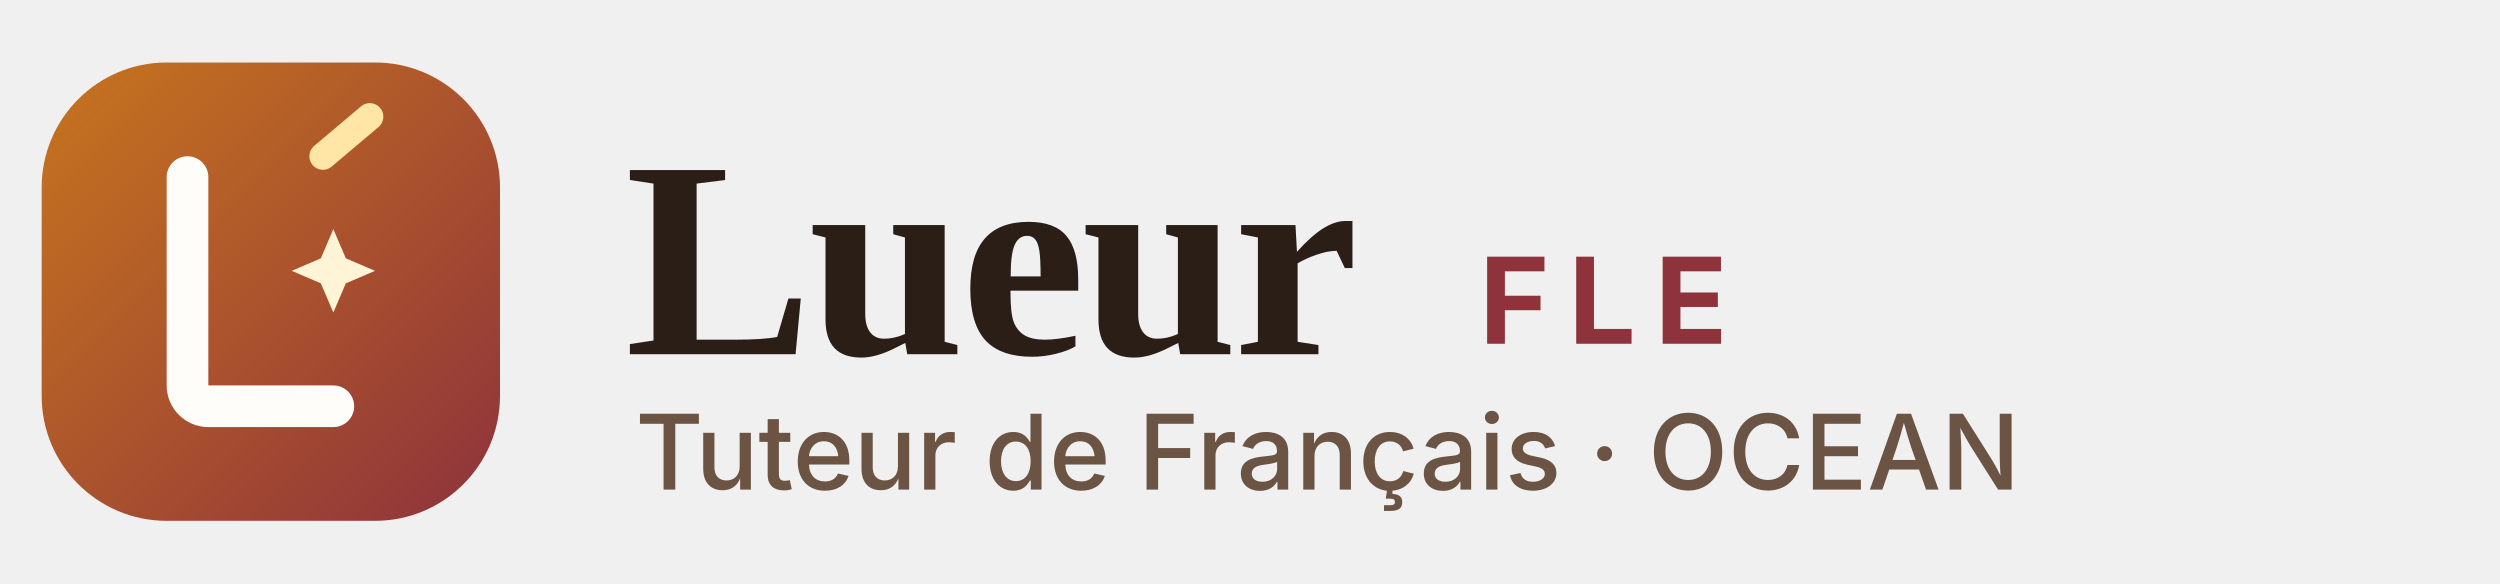
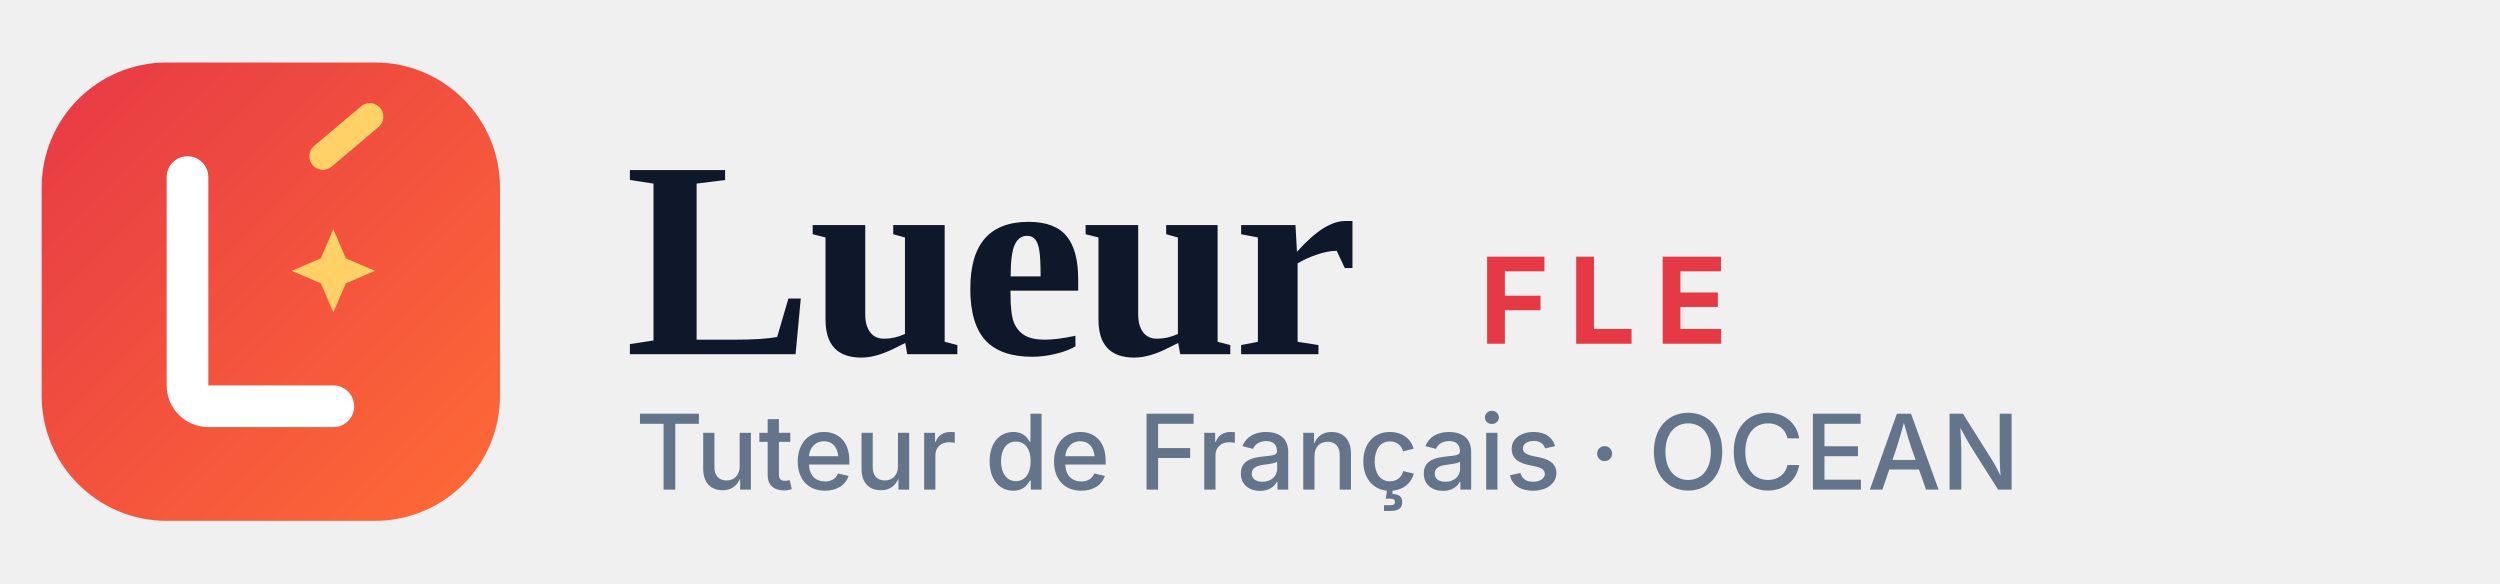
<svg xmlns="http://www.w3.org/2000/svg" viewBox="0 0 240 56" width="240" height="56" role="img" aria-labelledby="lueur-logo-light-title">
  <defs>
    <linearGradient id="lightMark" x1="0%" y1="0%" x2="100%" y2="100%">
-       <stop offset="0%" stop-color="#C8751E" />
-       <stop offset="100%" stop-color="#8E323C" />
+       <stop offset="0%" stop-color="#E63946" />
+       <stop offset="100%" stop-color="#FF6B35" />
    </linearGradient>
  </defs>
  <rect x="4" y="6" width="44" height="44" rx="12" fill="url(#lightMark)" />
-   <path d="M18 17v20a2 2 0 0 0 2 2h12" fill="none" stroke="#FFFDF9" stroke-width="4" stroke-linecap="round" stroke-linejoin="round" />
-   <path d="M31 15l4.5-3.8" fill="none" stroke="#FFE6A7" stroke-width="2.6" stroke-linecap="round" />
-   <path d="M32 22l1.2 2.8 2.8 1.2-2.8 1.2L32 30l-1.2-2.8L28 26l2.8-1.2Z" fill="#FFF5D6" />
-   <text x="60" y="34" font-family="Georgia, 'Times New Roman', serif" font-size="27" font-weight="700" letter-spacing="-0.4" fill="#2A1E17">Lueur</text>
-   <text x="142" y="33" font-family="system-ui, -apple-system, sans-serif" font-size="11.5" font-weight="700" letter-spacing="1.8" fill="#8E323C">FLE</text>
-   <text x="61" y="47" font-family="system-ui, -apple-system, sans-serif" font-size="10" font-weight="500" fill="#6B5444">Tuteur de Français · OCEAN</text>
+   <path d="M18 17v20a2 2 0 0 0 2 2h12" fill="none" stroke="#FFFFFF" stroke-width="4" stroke-linecap="round" stroke-linejoin="round" />
+   <path d="M31 15l4.5-3.8" fill="none" stroke="#FFD166" stroke-width="2.6" stroke-linecap="round" />
+   <path d="M32 22l1.2 2.8 2.8 1.2-2.8 1.2L32 30l-1.2-2.8L28 26l2.8-1.2Z" fill="#FFD166" />
+   <text x="60" y="34" font-family="Georgia, 'Times New Roman', serif" font-size="27" font-weight="700" letter-spacing="-0.4" fill="#0F172A">Lueur</text>
+   <text x="142" y="33" font-family="system-ui, -apple-system, sans-serif" font-size="11.5" font-weight="700" letter-spacing="1.8" fill="#E63946">FLE</text>
+   <text x="61" y="47" font-family="system-ui, -apple-system, sans-serif" font-size="10" font-weight="500" fill="#64748B">Tuteur de Français · OCEAN</text>
</svg>
